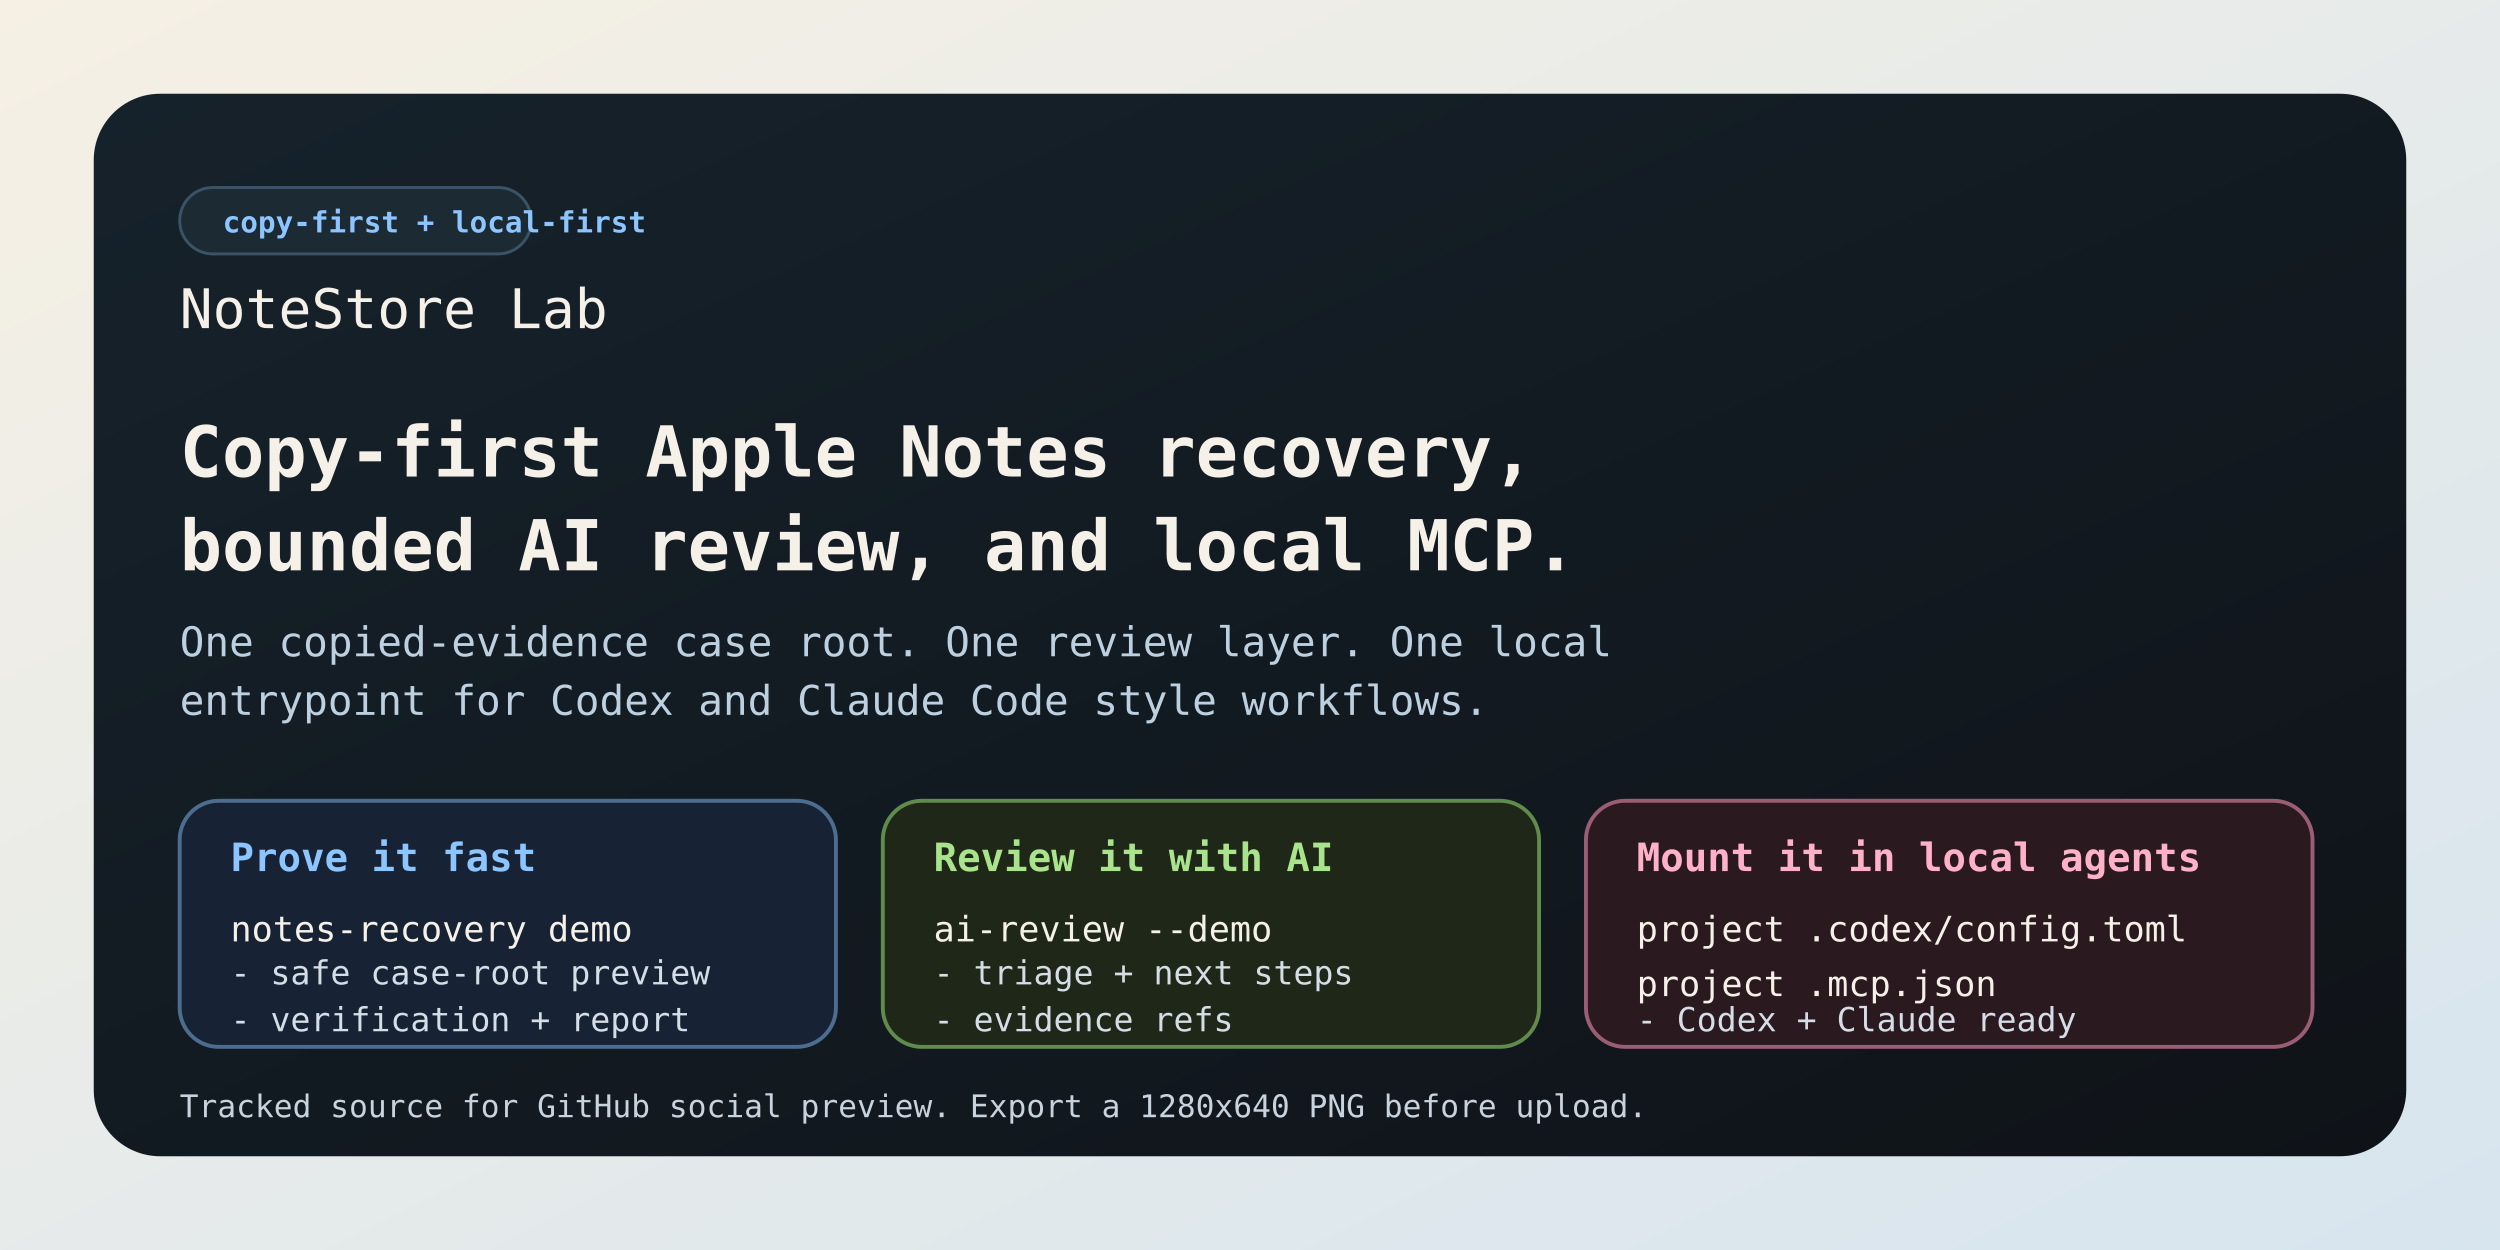
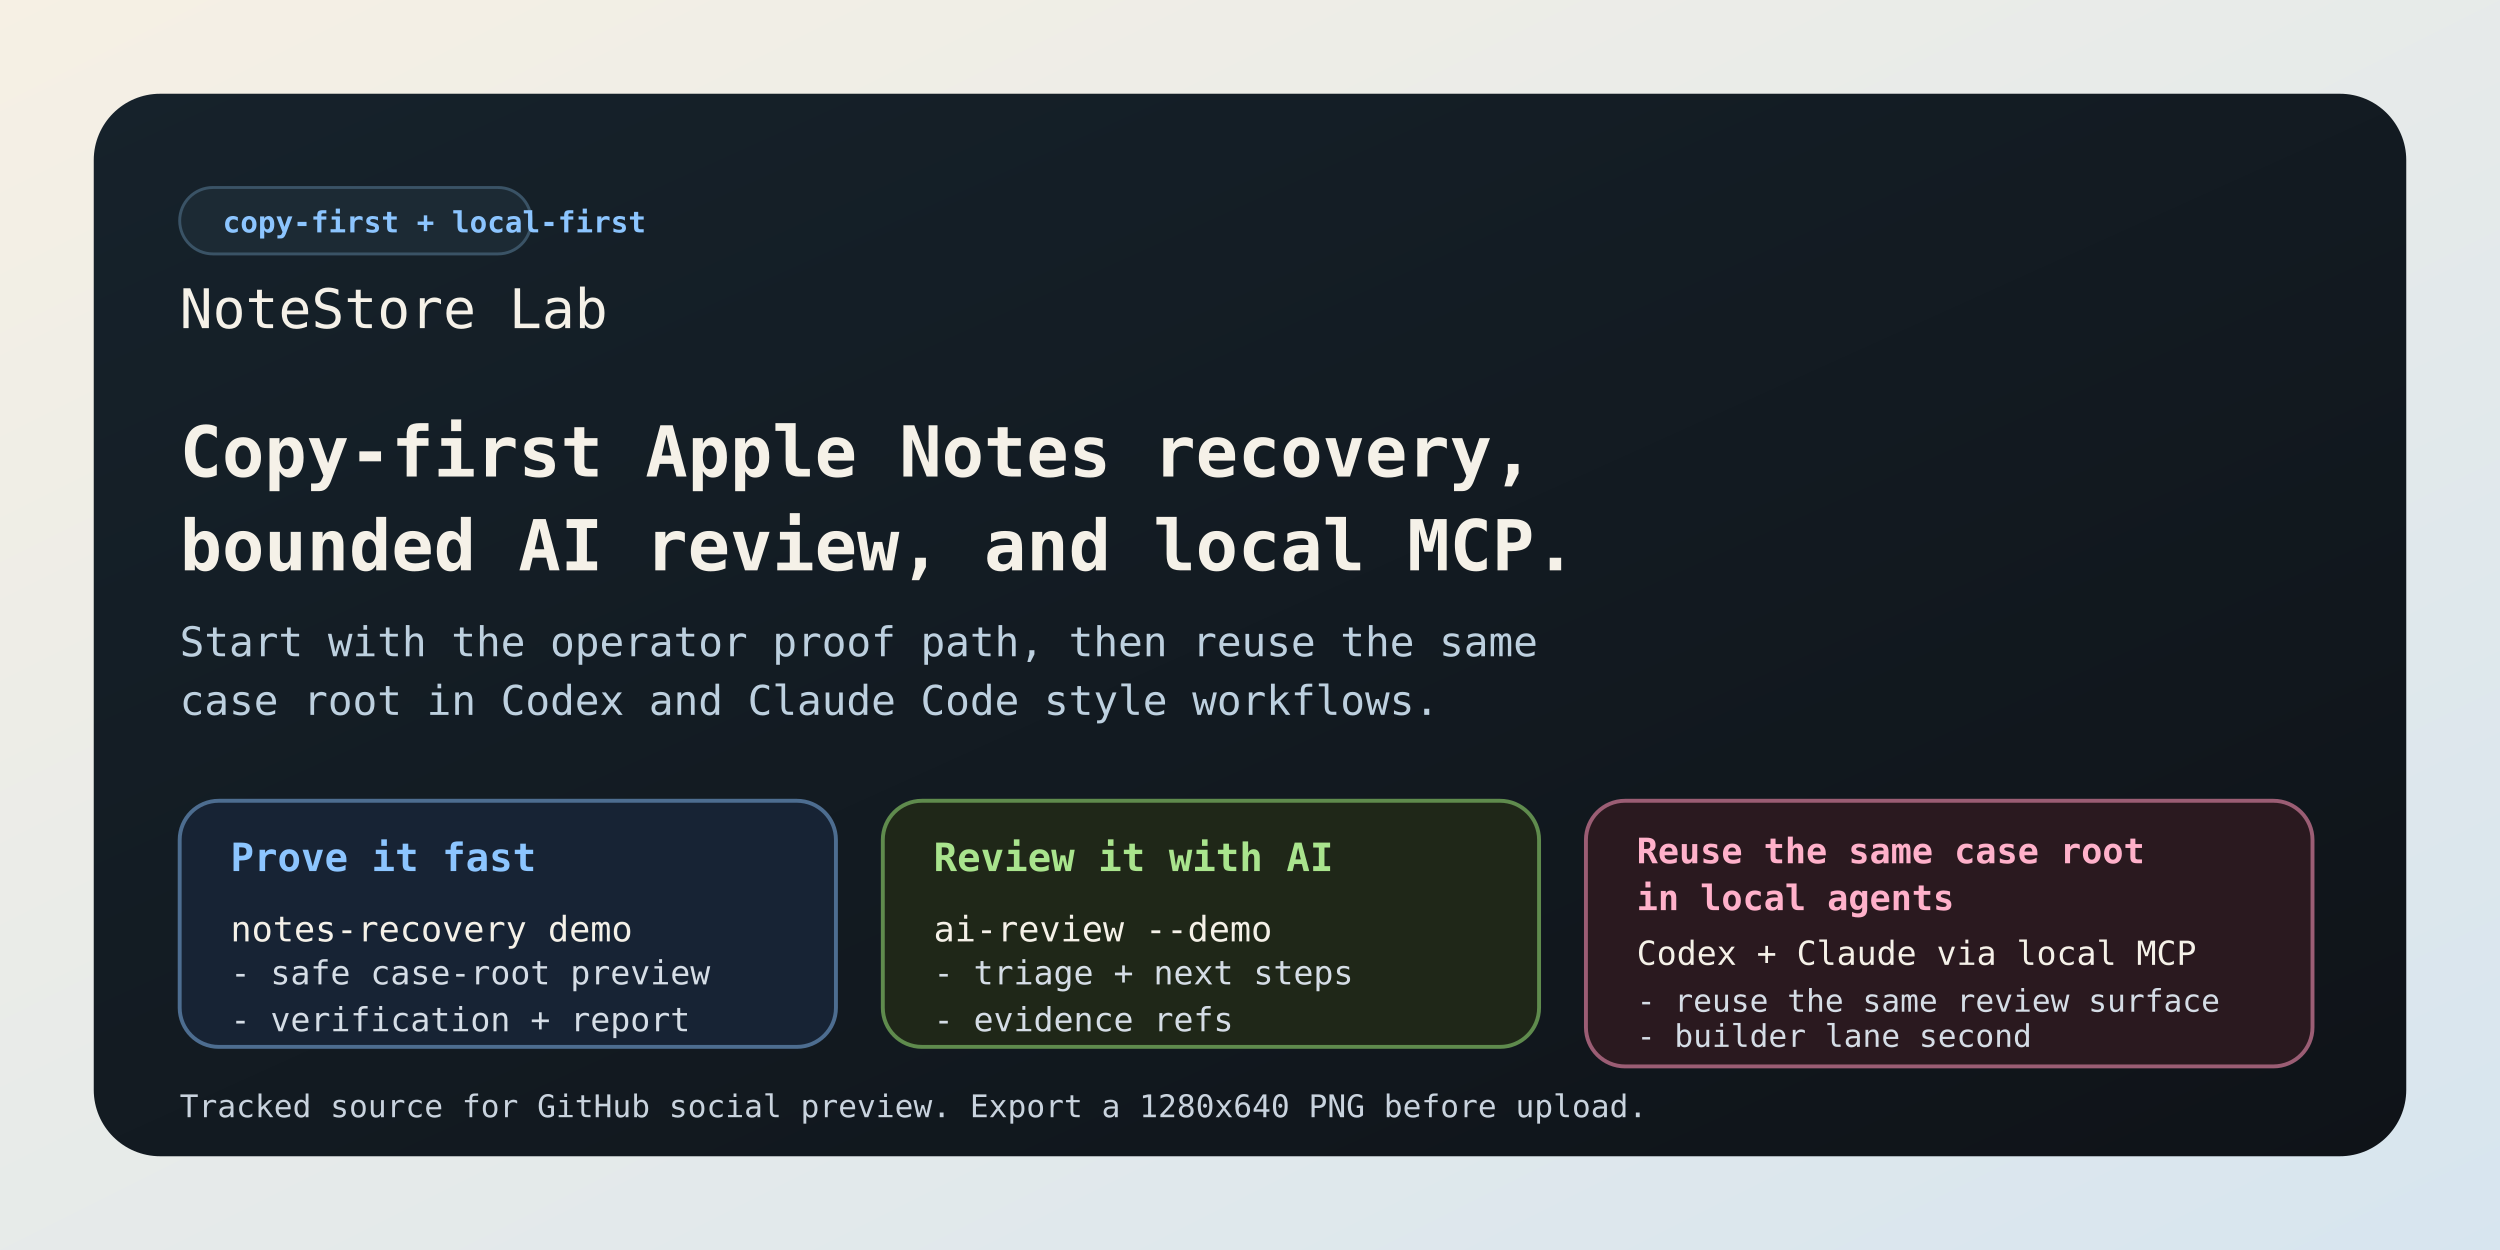
<svg xmlns="http://www.w3.org/2000/svg" width="1280" height="640" viewBox="0 0 1280 640" role="img" aria-labelledby="title desc">
  <defs>
    <linearGradient id="bg" x1="0%" x2="100%" y1="0%" y2="100%">
      <stop offset="0%" stop-color="#f6f0e4" />
      <stop offset="100%" stop-color="#d7e5ef" />
    </linearGradient>
    <linearGradient id="panelGlow" x1="0%" x2="100%" y1="0%" y2="100%">
      <stop offset="0%" stop-color="#16222b" />
      <stop offset="100%" stop-color="#0f1318" />
    </linearGradient>
  </defs>
  <rect width="1280" height="640" fill="url(#bg)" />
  <rect x="48" y="48" width="1184" height="544" rx="34" fill="url(#panelGlow)" />
  <rect x="92" y="96" width="180" height="34" rx="17" fill="#1c2a34" stroke="#3a5366" stroke-width="1.5" />
  <text x="114" y="119" fill="#8cc5ff" font-family="Menlo, Monaco, Consolas, monospace" font-size="15" font-weight="700">copy-first + local-first</text>
  <text x="92" y="168" fill="#f5f1e8" font-family="Menlo, Monaco, Consolas, monospace" font-size="28">NoteStore Lab</text>
  <text x="92" y="244" fill="#f5f1e8" font-family="Menlo, Monaco, Consolas, monospace" font-size="36" font-weight="700">Copy-first Apple Notes recovery,</text>
  <text x="92" y="292" fill="#f5f1e8" font-family="Menlo, Monaco, Consolas, monospace" font-size="36" font-weight="700">bounded AI review, and local MCP.</text>
-   <text x="92" y="336" fill="#bdd0df" font-family="Menlo, Monaco, Consolas, monospace" font-size="21">One copied-evidence case root. One review layer. One local</text>
-   <text x="92" y="366" fill="#bdd0df" font-family="Menlo, Monaco, Consolas, monospace" font-size="21">entrypoint for Codex and Claude Code style workflows.</text>
+   <text x="92" y="336" fill="#bdd0df" font-family="Menlo, Monaco, Consolas, monospace" font-size="21">Start with the operator proof path, then reuse the same</text>
+   <text x="92" y="366" fill="#bdd0df" font-family="Menlo, Monaco, Consolas, monospace" font-size="21">case root in Codex and Claude Code style workflows.</text>
  <rect x="92" y="410" width="336" height="126" rx="20" fill="#172334" stroke="#4d6d90" stroke-width="2" />
  <text x="118" y="446" fill="#8cc5ff" font-family="Menlo, Monaco, Consolas, monospace" font-size="20" font-weight="700">Prove it fast</text>
  <text x="118" y="482" fill="#f5f1e8" font-family="Menlo, Monaco, Consolas, monospace" font-size="18">notes-recovery demo</text>
  <text x="118" y="504" fill="#d5dde6" font-family="Menlo, Monaco, Consolas, monospace" font-size="17">- safe case-root preview</text>
  <text x="118" y="528" fill="#d5dde6" font-family="Menlo, Monaco, Consolas, monospace" font-size="17">- verification + report</text>
  <rect x="452" y="410" width="336" height="126" rx="20" fill="#1f2718" stroke="#5f8b4d" stroke-width="2" />
  <text x="478" y="446" fill="#a9e48d" font-family="Menlo, Monaco, Consolas, monospace" font-size="20" font-weight="700">Review it with AI</text>
  <text x="478" y="482" fill="#f5f1e8" font-family="Menlo, Monaco, Consolas, monospace" font-size="18">ai-review --demo</text>
  <text x="478" y="504" fill="#d5dde6" font-family="Menlo, Monaco, Consolas, monospace" font-size="17">- triage + next steps</text>
  <text x="478" y="528" fill="#d5dde6" font-family="Menlo, Monaco, Consolas, monospace" font-size="17">- evidence refs</text>
-   <rect x="812" y="410" width="372" height="126" rx="20" fill="#2a191f" stroke="#9b5d74" stroke-width="2" />
-   <text x="838" y="446" fill="#ffb1ca" font-family="Menlo, Monaco, Consolas, monospace" font-size="20" font-weight="700">Mount it in local agents</text>
-   <text x="838" y="482" fill="#f5f1e8" font-family="Menlo, Monaco, Consolas, monospace" font-size="18">project .codex/config.toml</text>
-   <text x="838" y="510" fill="#f5f1e8" font-family="Menlo, Monaco, Consolas, monospace" font-size="18">project .mcp.json</text>
-   <text x="838" y="528" fill="#d5dde6" font-family="Menlo, Monaco, Consolas, monospace" font-size="17">- Codex + Claude ready</text>
+   <rect x="812" y="410" width="372" height="136" rx="20" fill="#2a191f" stroke="#9b5d74" stroke-width="2" />
+   <text x="838" y="442" fill="#ffb1ca" font-family="Menlo, Monaco, Consolas, monospace" font-size="18" font-weight="700">Reuse the same case root</text>
+   <text x="838" y="466" fill="#ffb1ca" font-family="Menlo, Monaco, Consolas, monospace" font-size="18" font-weight="700">in local agents</text>
+   <text x="838" y="494" fill="#f5f1e8" font-family="Menlo, Monaco, Consolas, monospace" font-size="17">Codex + Claude via local MCP</text>
+   <text x="838" y="518" fill="#d5dde6" font-family="Menlo, Monaco, Consolas, monospace" font-size="16">- reuse the same review surface</text>
+   <text x="838" y="536" fill="#d5dde6" font-family="Menlo, Monaco, Consolas, monospace" font-size="16">- builder lane second</text>
  <text x="92" y="572" fill="#c9d3de" font-family="Menlo, Monaco, Consolas, monospace" font-size="16">Tracked source for GitHub social preview. Export a 1280x640 PNG before upload.</text>
</svg>
